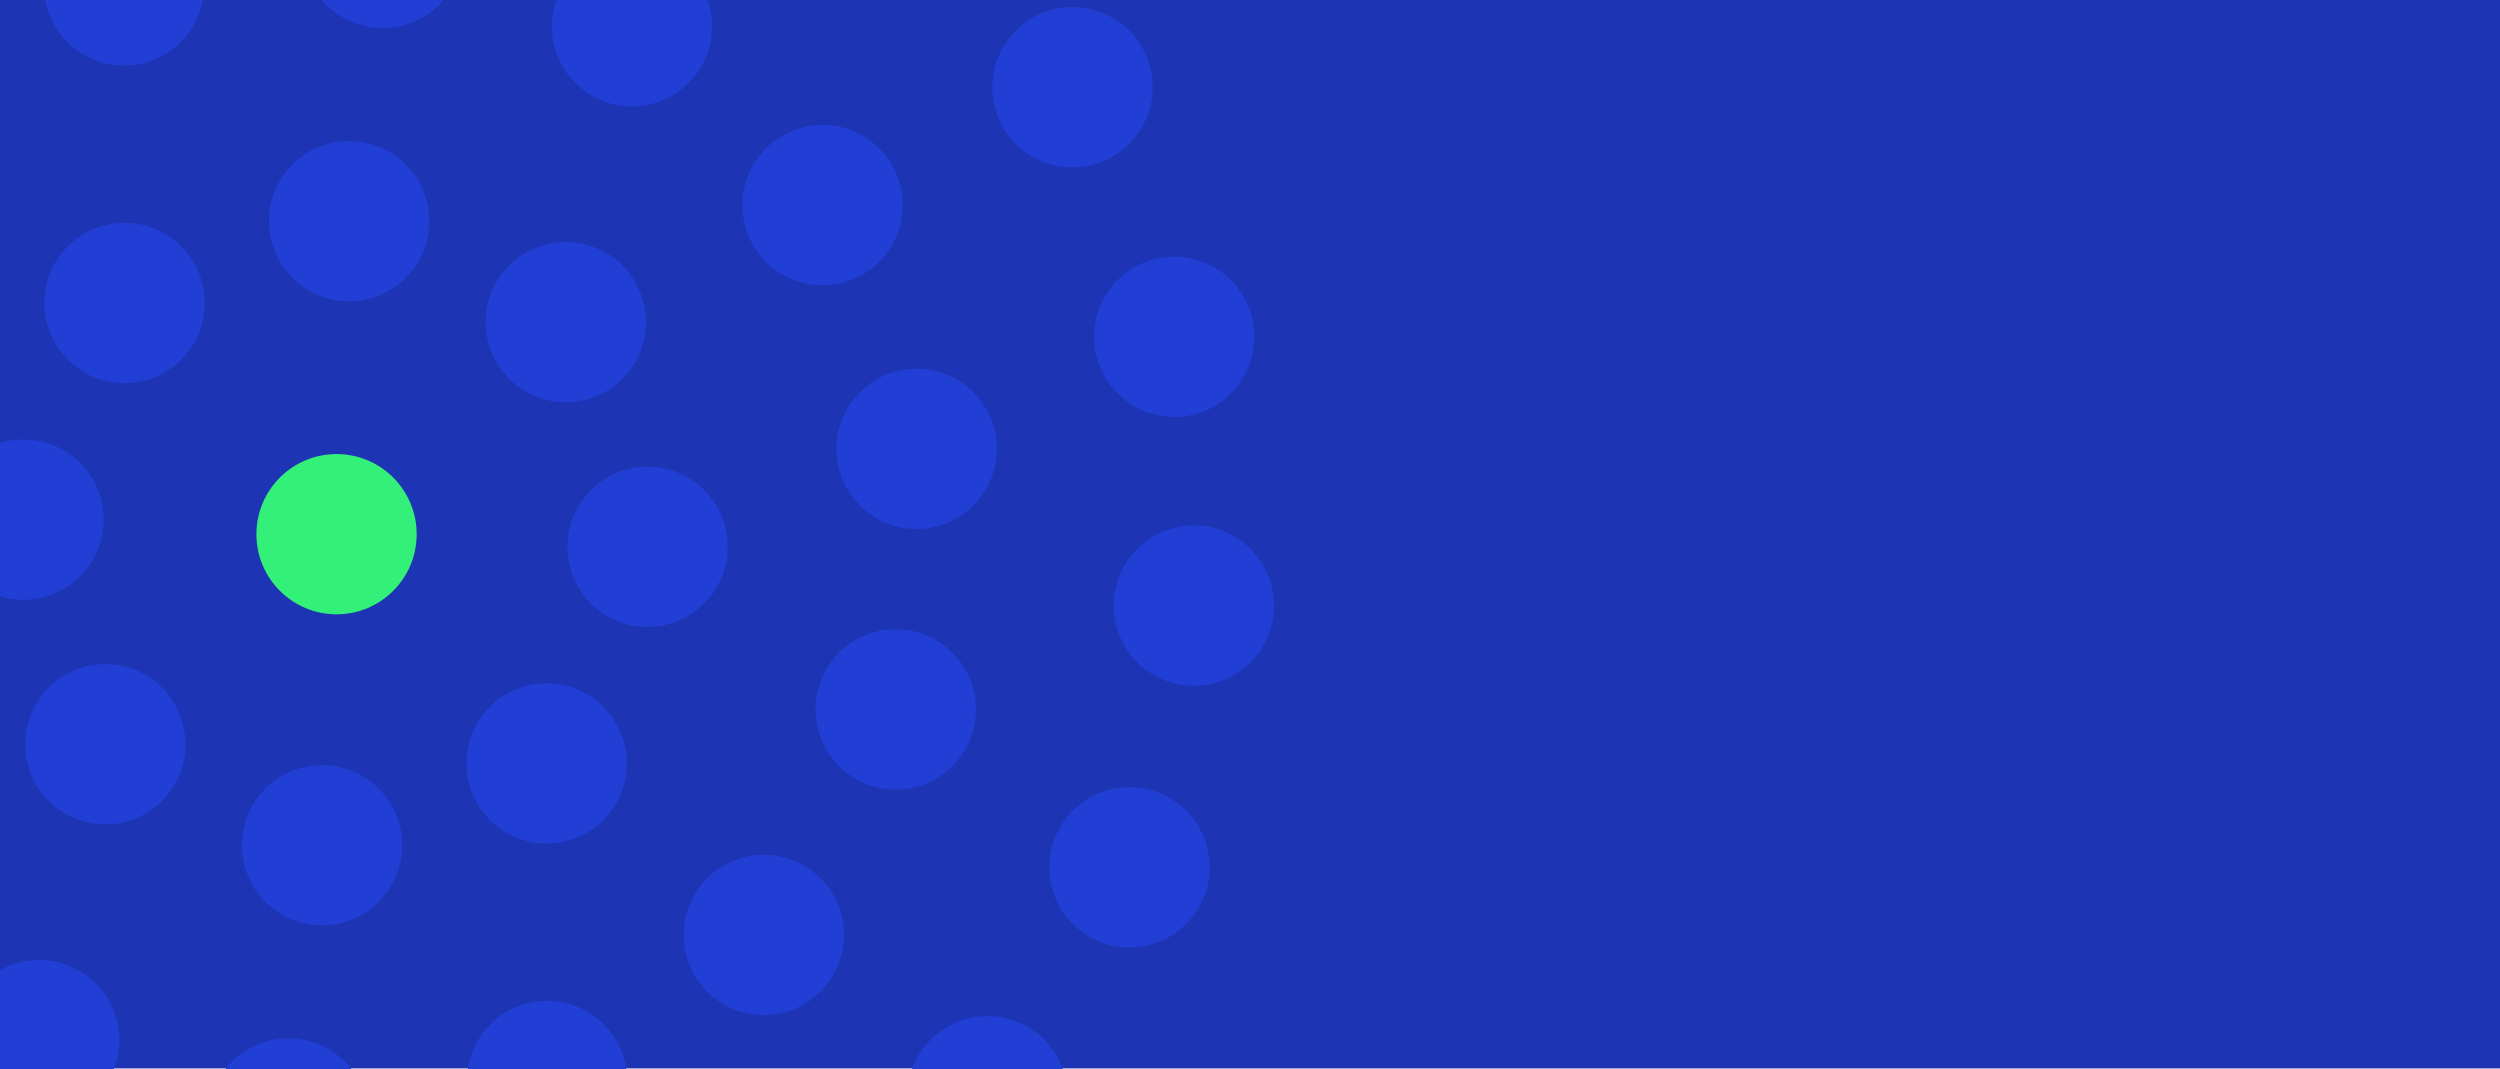
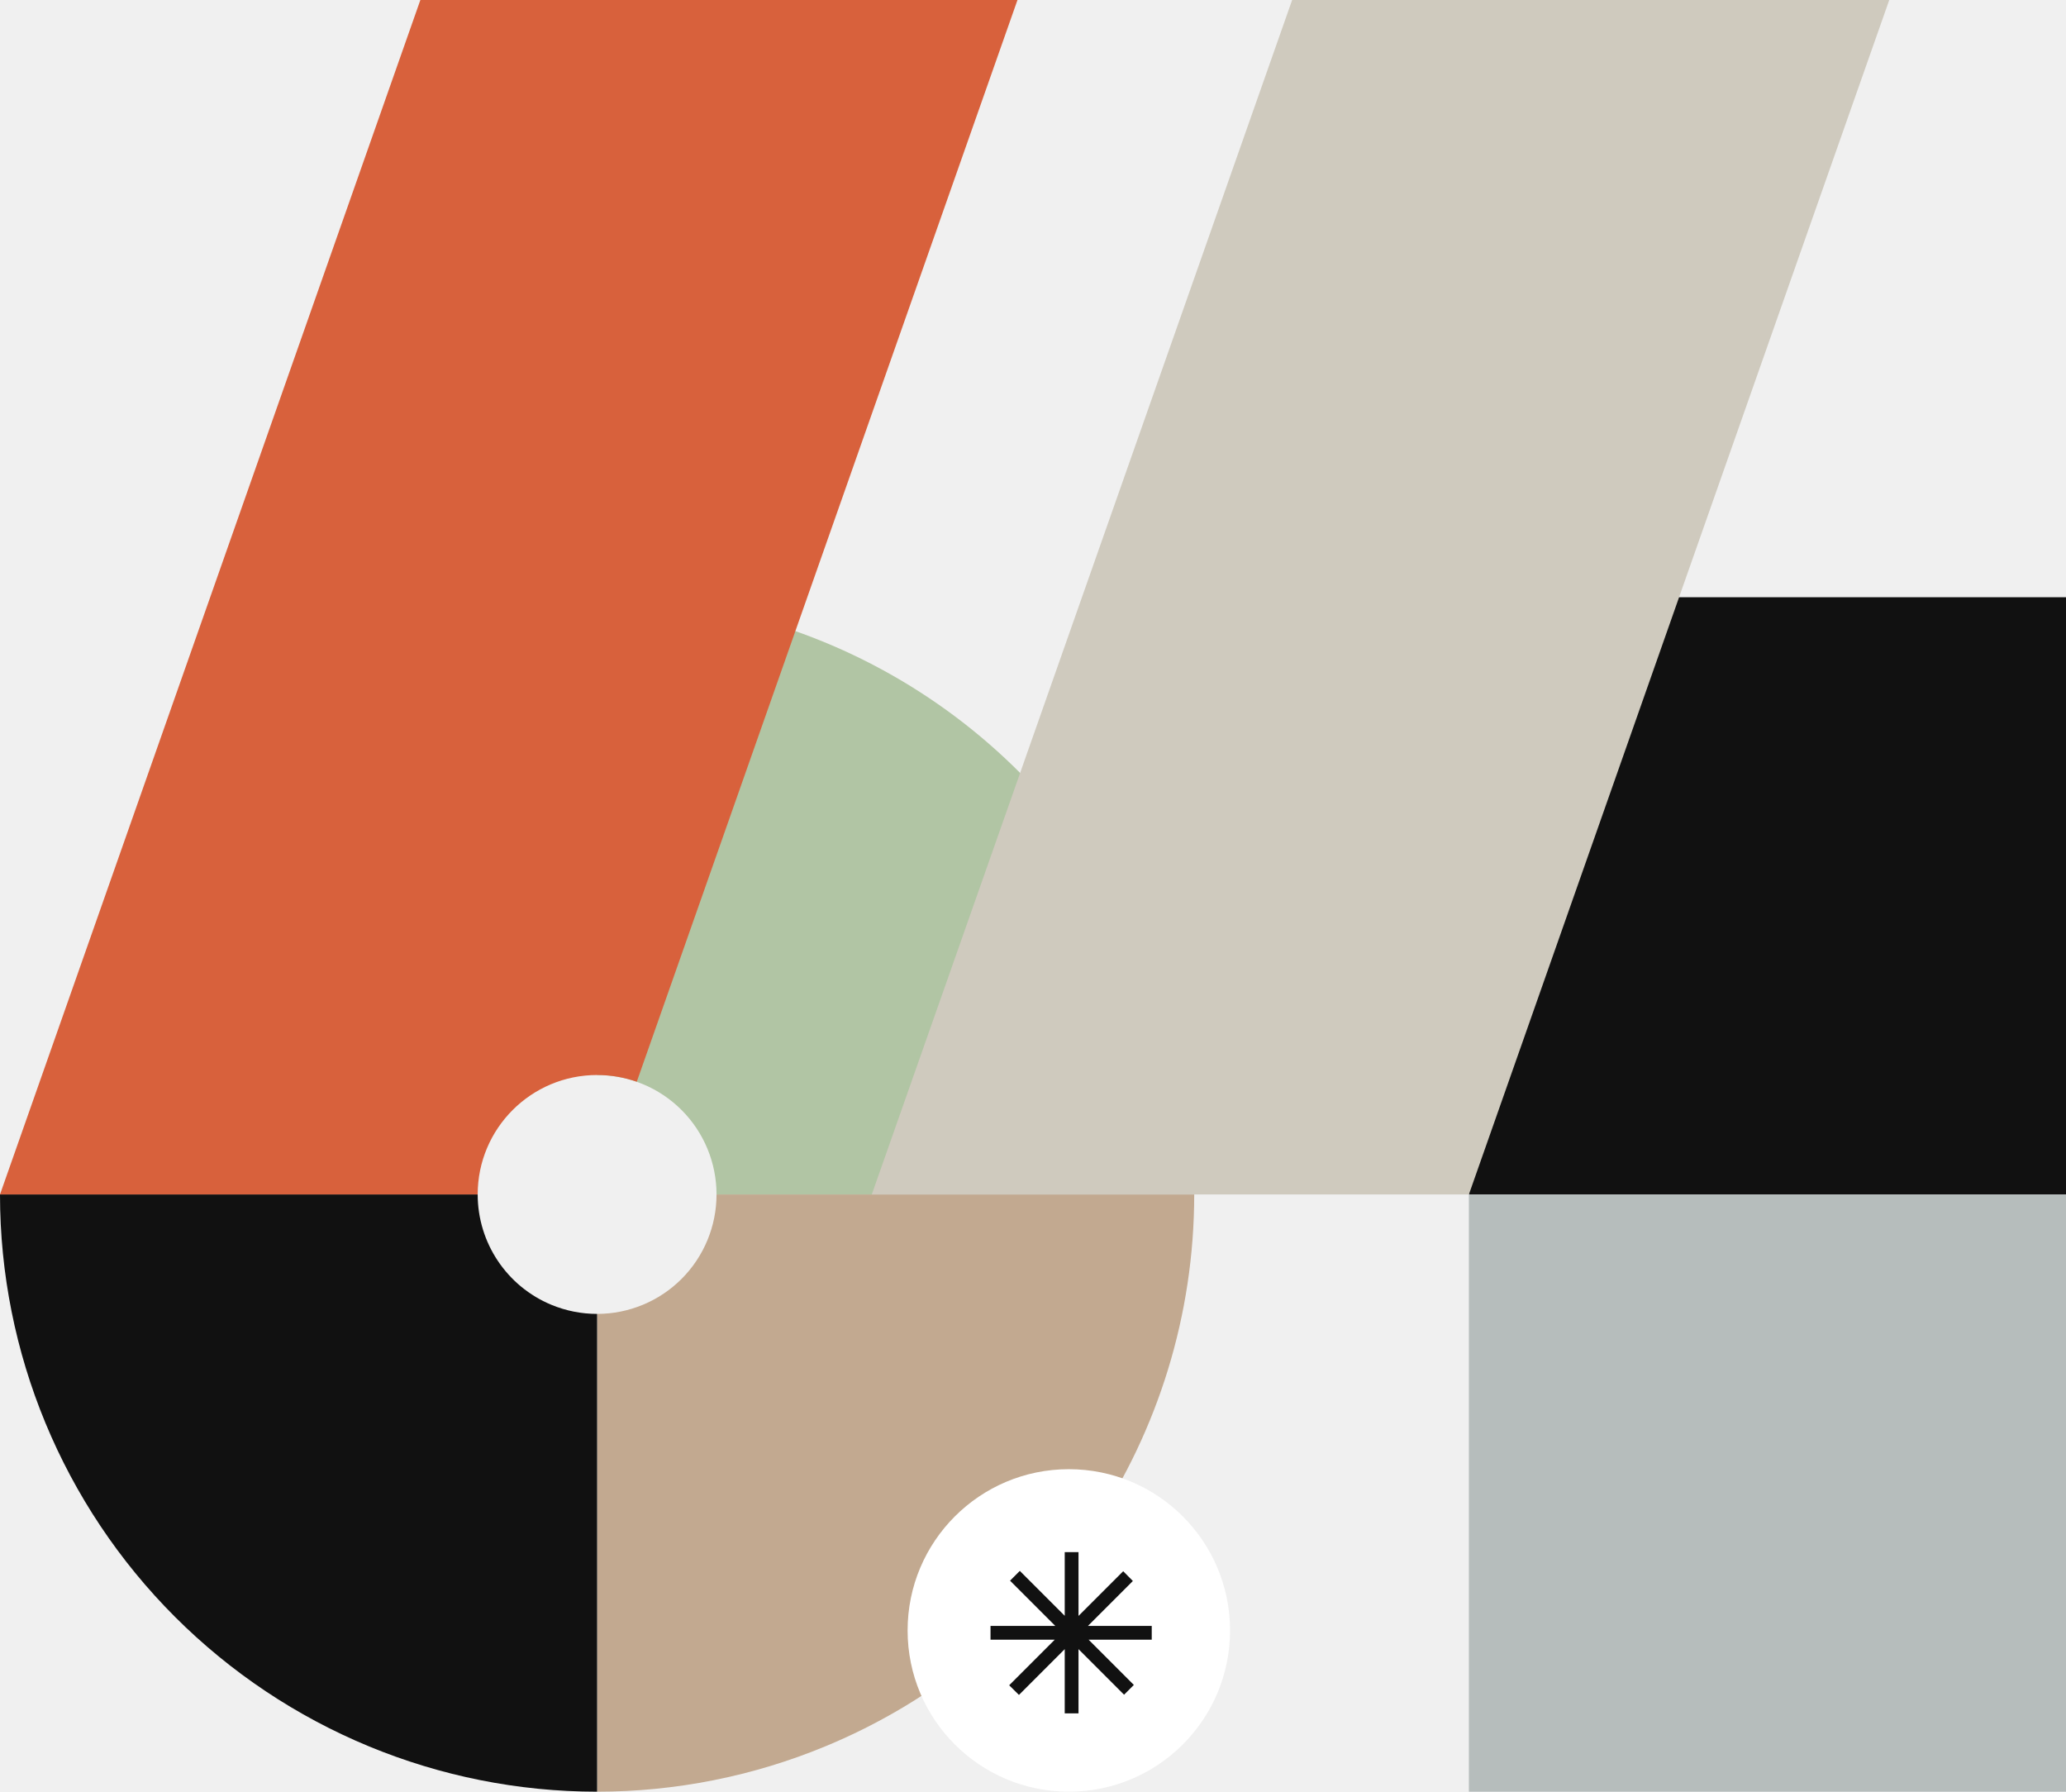
- <svg xmlns="http://www.w3.org/2000/svg" width="936" height="400" viewBox="0 0 936 400" fill="none">
-   <path fill="#1D35B4" d="M0 0h936v400H0z" />
-   <path d="M401.54 62.66c16.569 0 30-13.431 30-30 0-16.568-13.431-30-30-30-16.569 0-30 13.431-30 30 0 16.569 13.431 30 30 30ZM439.64 156.1c16.569 0 30-13.431 30-30 0-16.568-13.431-30-30-30-16.569 0-30 13.432-30 30 0 16.569 13.431 30 30 30ZM446.99 256.73c16.569 0 30-13.431 30-30 0-16.569-13.431-30-30-30-16.569 0-30 13.431-30 30 0 16.569 13.431 30 30 30ZM422.89 354.71c16.569 0 30-13.431 30-30 0-16.568-13.431-30-30-30-16.569 0-30 13.432-30 30 0 16.569 13.431 30 30 30ZM369.69 440.44c16.568 0 30-13.432 30-30 0-16.569-13.432-30-30-30-16.569 0-30 13.431-30 30 0 16.568 13.431 30 30 30ZM107.99 448.77c16.569 0 30-13.431 30-30 0-16.569-13.431-30-30-30-16.569 0-30 13.431-30 30 0 16.569 13.431 30 30 30ZM14.66 419.42c16.569 0 30-13.432 30-30 0-16.569-13.431-30-30-30-16.569 0-30 13.431-30 30 0 16.568 13.431 30 30 30ZM46.44 24.54c16.569 0 30-13.431 30-30 0-16.569-13.431-30-30-30-16.568 0-30 13.431-30 30 0 16.569 13.431 30 30 30ZM143.27 10.49c16.569 0 30-13.431 30-30 0-16.569-13.431-30-30-30-16.569 0-30 13.431-30 30 0 16.569 13.431 30 30 30ZM236.6 39.85c16.569 0 30-13.431 30-30 0-16.569-13.431-30-30-30-16.568 0-30 13.431-30 30 0 16.569 13.432 30 30 30ZM307.96 106.79c16.569 0 30-13.431 30-30 0-16.569-13.431-30-30-30-16.568 0-30 13.431-30 30 0 16.569 13.432 30 30 30ZM343.2 198.06c16.569 0 30-13.432 30-30 0-16.569-13.431-30-30-30-16.568 0-30 13.431-30 30 0 16.568 13.432 30 30 30ZM335.35 295.59c16.569 0 30-13.431 30-30 0-16.569-13.431-30-30-30-16.568 0-30 13.431-30 30 0 16.569 13.432 30 30 30ZM285.97 380.05c16.569 0 30-13.431 30-30 0-16.568-13.431-30-30-30-16.569 0-30 13.432-30 30 0 16.569 13.431 30 30 30ZM204.82 434.72c16.569 0 30-13.431 30-30 0-16.569-13.431-30-30-30-16.568 0-30 13.431-30 30 0 16.569 13.432 30 30 30ZM8.81 224.56c16.569 0 30-13.431 30-30 0-16.568-13.431-30-30-30-16.568 0-30 13.432-30 30 0 16.569 13.432 30 30 30ZM46.61 143.44c16.569 0 30-13.431 30-30 0-16.569-13.431-30-30-30-16.568 0-30 13.431-30 30 0 16.569 13.432 30 30 30ZM130.71 112.81c16.569 0 30-13.431 30-30 0-16.569-13.431-30-30-30-16.568 0-30 13.431-30 30 0 16.569 13.432 30 30 30ZM211.83 150.61c16.569 0 30-13.431 30-30 0-16.568-13.431-30-30-30-16.568 0-30 13.432-30 30 0 16.569 13.432 30 30 30ZM242.45 234.71c16.569 0 30-13.431 30-30 0-16.568-13.431-30-30-30-16.568 0-30 13.432-30 30 0 16.569 13.432 30 30 30ZM204.65 315.83c16.569 0 30-13.431 30-30 0-16.568-13.431-30-30-30-16.568 0-30 13.432-30 30 0 16.569 13.432 30 30 30ZM120.56 346.45c16.569 0 30-13.431 30-30 0-16.568-13.431-30-30-30-16.568 0-30 13.432-30 30 0 16.569 13.432 30 30 30ZM39.44 308.65c16.569 0 30-13.431 30-30 0-16.568-13.431-30-30-30-16.568 0-30 13.432-30 30 0 16.569 13.432 30 30 30Z" fill="#213FD4" />
-   <path d="M126 230c16.569 0 30-13.431 30-30 0-16.569-13.431-30-30-30-16.569 0-30 13.431-30 30 0 16.569 13.431 30 30 30Z" fill="#33F078" />
+ <svg xmlns="http://www.w3.org/2000/svg" width="346" height="300" fill="none" viewBox="0 0 346 300">
+   <path fill="#C2A990" d="M200 200a100.006 100.006 0 0 1-61.732 92.388A100.006 100.006 0 0 1 100 300v-80a20.006 20.006 0 0 0 14.142-5.858A20.006 20.006 0 0 0 120 200h80Z" />
+   <path fill="#B1C5A4" d="M100 100a100.006 100.006 0 0 1 92.388 61.732A100.006 100.006 0 0 1 200 200h-80a20.006 20.006 0 0 0-5.858-14.142A20.006 20.006 0 0 0 100 180v-80Z" />
+   <path fill="#111" d="M100 300a100.01 100.01 0 0 1-70.71-29.289A100 100 0 0 1 0 200h80a20.005 20.005 0 0 0 12.346 18.478A20.002 20.002 0 0 0 100 220v80Z" />
+   <path fill="#D8613C" fill-rule="evenodd" d="M170.4 0h-100L0 200h80c0-11.046 8.954-20 20-20 2.329 0 4.564.398 6.642 1.129L170.4 0Z" clip-rule="evenodd" />
+   <path fill="#111" d="M246 100h100v100H246z" />
+   <path fill="#B6BDBC" d="M246 200h100v100H246z" />
+   <path fill="#CFCABE" d="M216.4 0h100L246 200H146L216.4 0Z" />
+   <circle cx="179" cy="273" r="27" fill="#fff" />
+   <path fill="#111" d="M180.621 259.886v10.683l7.486-7.485 1.617 1.635-7.522 7.522h10.684v2.308h-10.575l7.577 7.576-1.636 1.636-7.631-7.632v10.757h-2.307v-10.757l-7.668 7.668-1.635-1.617 7.631-7.631h-10.756v-2.308h10.847l-7.577-7.577 1.635-1.635 7.523 7.522v-10.665h2.307Z" />
</svg>
